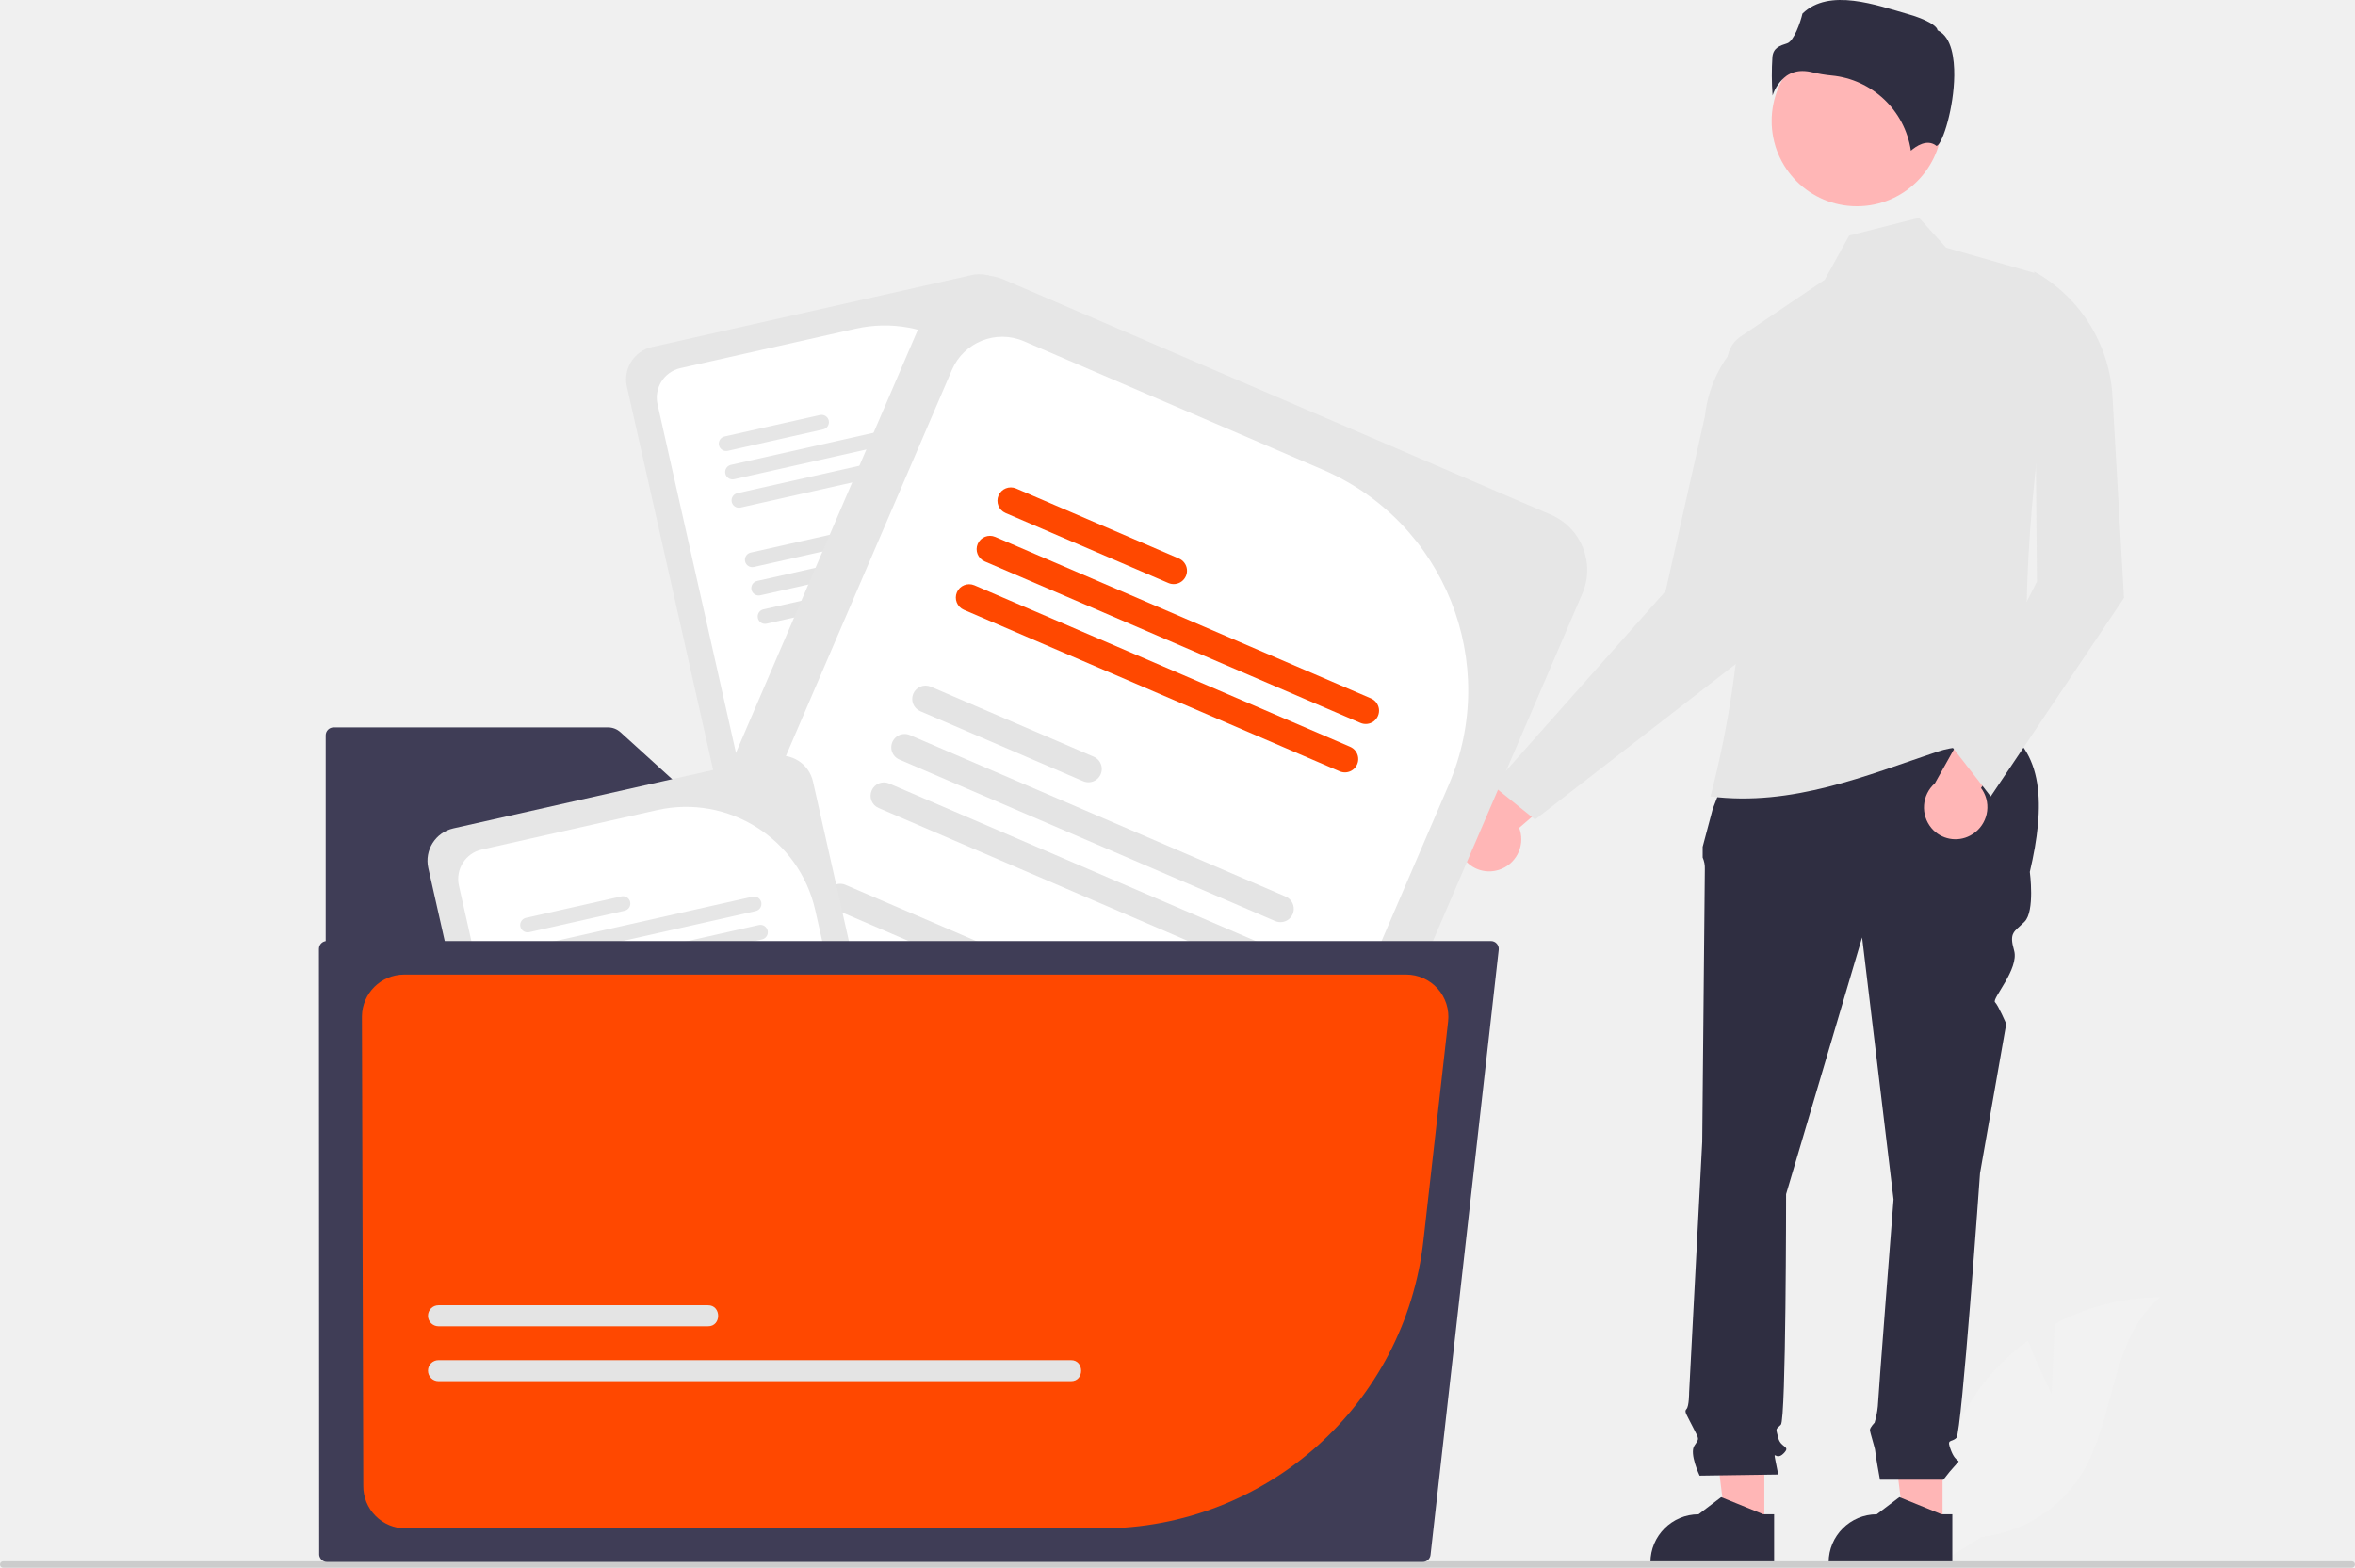
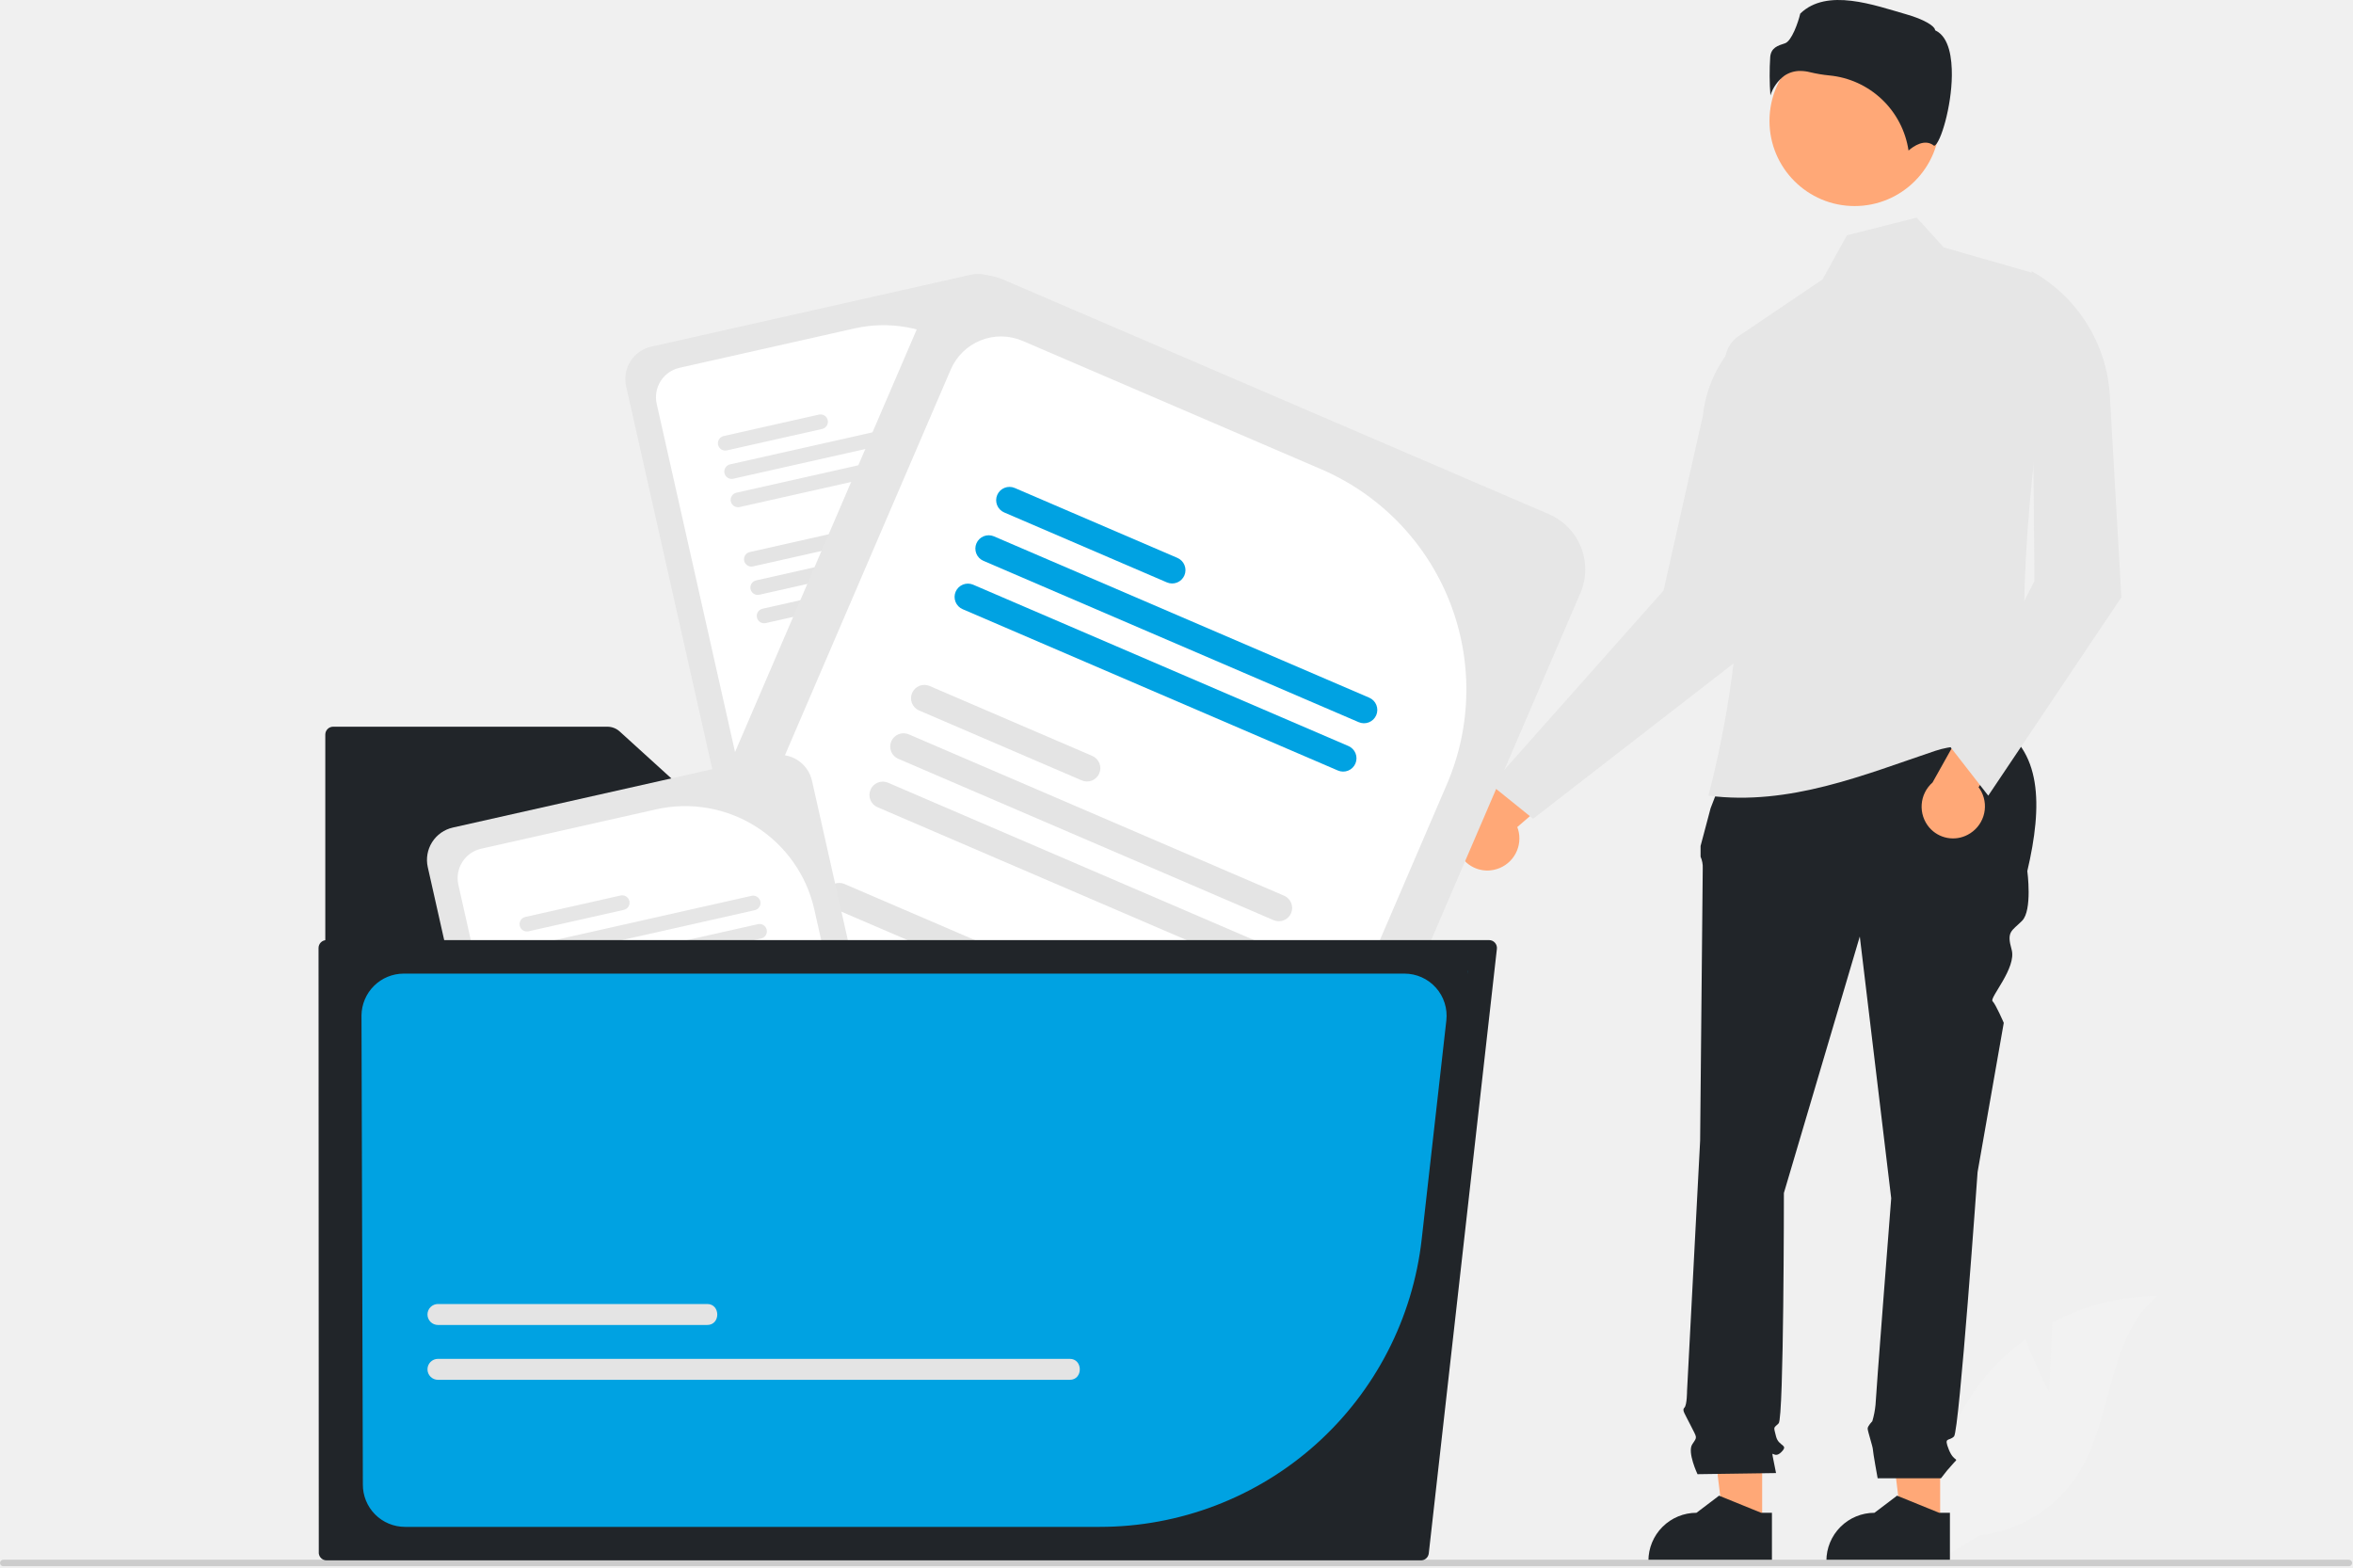
- <svg xmlns="http://www.w3.org/2000/svg" data-name="Layer 1" width="865.67" height="576.443" viewBox="0 0 865.67 576.443">
-   <path d="M716.982,481.915a11.798,11.798,0,0,0,9.173-13.773,11.592,11.592,0,0,0-.567-1.968l31.471-27.129-20.575-5.821-26.731,26.655a11.841,11.841,0,0,0-5.662,15.631,11.529,11.529,0,0,0,12.891,6.405Z" transform="translate(-167.165 -161.7783)" fill="#ffb6b6" />
-   <path d="M921.345,674.306l1.144-25.719a83.066,83.066,0,0,1,38.745-9.808c-18.608,15.214-16.283,44.541-28.899,65a49.964,49.964,0,0,1-36.639,23.089L880.123,736.402a83.724,83.724,0,0,1,17.647-67.845A80.873,80.873,0,0,1,912.633,654.747C916.363,664.581,921.345,674.306,921.345,674.306Z" transform="translate(-167.165 -161.7783)" fill="#f2f2f2" />
-   <polygon points="714.057 561.388 699.956 561.387 693.248 507 714.059 507.001 714.057 561.388" fill="#ffb6b6" />
-   <path d="M884.817,736.834l-45.466-.002v-.575a17.697,17.697,0,0,1,17.697-17.696h.001l8.305-6.301,15.495,6.301,3.969 0Z" transform="translate(-167.165 -161.7783)" fill="#2f2e41" />
-   <polygon points="648.548 561.388 634.448 561.387 627.74 507 648.551 507.001 648.548 561.388" fill="#ffb6b6" />
-   <path d="M819.309,736.834l-45.466-.002v-.575a17.697,17.697,0,0,1,17.697-17.696h.001l8.305-6.301,15.495,6.301,3.969 0Z" transform="translate(-167.165 -161.7783)" fill="#2f2e41" />
-   <path d="M809.61,425.826l91.715,2.293c17.419,9.461,17.683,29.938,11.976,54.25,0,0,1.927,14.45-1.927,18.304s-5.78,3.853-3.853,10.597-8.253,17.758-7.017,18.994,4.126,7.98,4.126,7.98l-9.634,54.911s-6.743,95.372-8.67,97.299-3.853,0-1.927,4.817,3.853,2.89,1.927,4.817a70.949,70.949,0,0,0-4.817,5.78H858.22s-1.756-9.634-1.756-10.597-1.927-6.743-1.927-7.707,1.703-2.666,1.703-2.666a31.694,31.694,0,0,0,1.187-6.004c0-1.927,5.78-76.105,5.78-76.105l-11.56-96.335L823.71,600.861s0,82.848-1.927,84.775-1.927.963-.963,4.817,4.817,2.89,1.927,5.78-3.853-1.927-2.89,2.89l.963,4.817-28.901.413s-3.853-8.12-1.927-11.01,1.811-2.101-.539-6.831-3.314-5.693-2.351-6.656.963-6.087.963-6.087l4.817-92.175s.963-97.299.963-100.189a9.609,9.609,0,0,0-.8-4.334v-3.923l3.69-13.9Z" transform="translate(-167.165 -161.7783)" fill="#2f2e41" />
-   <path d="M715.921,450.623l15.5,12.5,84.5-65.5-5-114h0a46.039,46.039,0,0,0-17.023,31.103l-14.477,64.397Z" transform="translate(-167.165 -161.7783)" fill="#e6e6e6" />
-   <path d="M795.921,454.623c29.911,3.823,57.469-7.759,83.5-16.5,11.752-3.946,23.59.173,34.5-6.5-4.718-46.467-.137-98.808,9.884-154.586a13.217,13.217,0,0,0-8.986-14.946l-32.291-9.264-9.942-10.968L846.909,248.377l-8.988,16.246-30.888,20.87a11.292,11.292,0,0,0-4.808,11.28A370.22,370.22,0,0,1,795.921,454.623Z" transform="translate(-167.165 -161.7783)" fill="#e6e6e6" />
-   <path d="M891.382,469.005a11.798,11.798,0,0,0,5.067-15.753,11.592,11.592,0,0,0-1.083-1.739l22.874-34.687-21.383.014-18.444,32.937a11.841,11.841,0,0,0-1.182,16.583,11.529,11.529,0,0,0,14.15,2.645Z" transform="translate(-167.165 -161.7783)" fill="#ffb6b6" />
-   <path d="M884.921,436.623l14,18,49-73-4.238-74.163a56.096,56.096,0,0,0-28.762-45.837h0l1,114Z" transform="translate(-167.165 -161.7783)" fill="#e6e6e6" />
-   <circle cx="682.576" cy="44.502" r="31.335" fill="#ffb6b6" />
-   <path d="M829.775,187.89a14.807,14.807,0,0,1,3.593.472,51.139,51.139,0,0,0,7.033,1.179,32.59,32.59,0,0,1,29.182,27.643c1.821-1.588,5.964-4.508,9.36-1.794h0c.052.043.082.065.201.009,2.255-1.07,6.259-14.239,6.38-25.834.064-6.154-.905-14.013-5.882-16.502l-.262-.131-.069-.285c-.332-1.384-4.048-3.748-10.505-5.587-11.735-3.342-29.227-9.854-39.077-.271-.745,3.23-3.171,10.144-5.621,10.927-2.713.867-5.056,1.616-5.425,4.944a101.999,101.999,0,0,0,.067,14.219,14.522,14.522,0,0,1,5.159-7.247A10.225,10.225,0,0,1,829.775,187.89Z" transform="translate(-167.165 -161.7783)" fill="#2f2e41" />
-   <path d="M1032.835,737.032a1.186,1.186,0,0,1-1.19,1.19H168.355a1.19,1.19,0,0,1,0-2.38h863.29A1.187,1.187,0,0,1,1032.835,737.032Z" transform="translate(-167.165 -161.7783)" fill="#ccc" />
-   <path d="M524.442,262.901,406.817,289.364a12.201,12.201,0,0,0-9.215,14.565l32.254,143.365,138.203-31.093a6.056,6.056,0,0,0,2.993-1.652L539.007,272.116A12.201,12.201,0,0,0,524.442,262.901Z" transform="translate(-167.165 -161.7783)" fill="#e6e6e6" />
-   <path d="M481.715,282.642l-64.462,14.503a11.111,11.111,0,0,0-8.394,13.261l30.325,134.79,122.744-27.615-22.084-98.162A48.695,48.695,0,0,0,481.715,282.642Z" transform="translate(-167.165 -161.7783)" fill="#fff" />
-   <path d="M538.323,410.314l-80.921,18.206a2.703,2.703,0,1,0,1.187,5.275l80.921-18.206a2.703,2.703,0,1,0-1.187-5.275Z" transform="translate(-167.165 -161.7783)" fill="#e4e4e4" />
-   <path d="M535.976,399.883,455.055,418.088a2.706,2.706,0,0,0,1.188,5.28l80.921-18.206a2.706,2.706,0,1,0-1.188-5.28Z" transform="translate(-167.165 -161.7783)" fill="#e4e4e4" />
-   <path d="M487.788,399.77l-35.078,7.892a2.703,2.703,0,1,0,1.187,5.275l35.078-7.892a2.703,2.703,0,1,0-1.187-5.275Z" transform="translate(-167.165 -161.7783)" fill="#e4e4e4" />
-   <path d="M528.717,367.614l-80.921,18.206a2.706,2.706,0,0,0,1.188,5.28l80.921-18.206a2.706,2.706,0,1,0-1.188-5.28Z" transform="translate(-167.165 -161.7783)" fill="#e4e4e4" />
-   <path d="M526.371,357.188l-80.921,18.206a2.703,2.703,0,1,0,1.187,5.275l80.921-18.206a2.703,2.703,0,1,0-1.187-5.275Z" transform="translate(-167.165 -161.7783)" fill="#e4e4e4" />
-   <path d="M478.181,357.07l-35.078,7.892a2.706,2.706,0,0,0,1.188,5.28l35.078-7.892a2.706,2.706,0,1,0-1.188-5.28Z" transform="translate(-167.165 -161.7783)" fill="#e4e4e4" />
-   <path d="M519.11,324.914l-80.921,18.206a2.706,2.706,0,0,0,1.188,5.28l80.921-18.206a2.706,2.706,0,1,0-1.188-5.28Z" transform="translate(-167.165 -161.7783)" fill="#e6e6e6" />
-   <path d="M516.765,314.488l-80.921,18.206a2.706,2.706,0,0,0,1.188,5.28l80.921-18.206a2.706,2.706,0,1,0-1.188-5.28Z" transform="translate(-167.165 -161.7783)" fill="#e6e6e6" />
-   <path d="M468.574,314.371,433.496,322.262a2.706,2.706,0,0,0,1.188,5.28l35.078-7.892a2.706,2.706,0,1,0-1.188-5.28Z" transform="translate(-167.165 -161.7783)" fill="#e6e6e6" />
-   <path d="M289.779,429.241a2.895,2.895,0,0,0-2.892,2.892V731.181a2.896,2.896,0,0,0,2.892,2.893h374.946a2.895,2.895,0,0,0,2.892-2.893V480.137a2.895,2.895,0,0,0-2.892-2.893H449.53a8.765,8.765,0,0,1-5.907-2.282l-48.379-43.958a6.77,6.77,0,0,0-4.562-1.763Z" transform="translate(-167.165 -161.7783)" fill="#3f3d56" />
-   <path d="M737.242,351.025,536.479,264.713a22.116,22.116,0,0,0-29.019,11.569l-105.198,244.695,235.885,101.411a10.977,10.977,0,0,0,6.15.761l104.515-243.106A22.116,22.116,0,0,0,737.242,351.025Z" transform="translate(-167.165 -161.7783)" fill="#e6e6e6" />
-   <path d="M653.54,334.535,543.517,287.234a20.14,20.14,0,0,0-26.427,10.528L418.183,527.822l209.5,90.067L699.712,450.347A88.262,88.262,0,0,0,653.54,334.535Z" transform="translate(-167.165 -161.7783)" fill="#fff" />
-   <path d="M600.776,582.114l-138.117-59.379a4.9,4.9,0,1,0-3.871,9.003l138.117,59.379a4.9,4.9,0,1,0,3.871-9.003Z" transform="translate(-167.165 -161.7783)" fill="#e4e4e4" />
-   <path d="M608.43,564.309l-138.117-59.379a4.905,4.905,0,0,0-3.875,9.012l138.117,59.379a4.905,4.905,0,1,0,3.875-9.012Z" transform="translate(-167.165 -161.7783)" fill="#e4e4e4" />
-   <path d="M537.835,512.875,477.964,487.135a4.9,4.9,0,1,0-3.871,9.003l59.871,25.74a4.9,4.9,0,1,0,3.871-9.003Z" transform="translate(-167.165 -161.7783)" fill="#e4e4e4" />
-   <path d="M632.108,509.233l-138.117-59.379a4.905,4.905,0,0,0-3.875,9.012l138.117,59.379a4.905,4.905,0,1,0,3.875-9.012Z" transform="translate(-167.165 -161.7783)" fill="#e4e4e4" />
-   <path d="M639.759,491.438l-138.117-59.379a4.9,4.9,0,1,0-3.871,9.003l138.117,59.379a4.9,4.9,0,1,0,3.871-9.003Z" transform="translate(-167.165 -161.7783)" fill="#e4e4e4" />
-   <path d="M569.167,439.995,509.296,414.255a4.905,4.905,0,0,0-3.875,9.012l59.871,25.74a4.905,4.905,0,1,0,3.875-9.012Z" transform="translate(-167.165 -161.7783)" fill="#e4e4e4" />
-   <path d="M663.441,436.353l-138.117-59.379a4.905,4.905,0,0,0-3.875,9.012l138.117,59.379a4.905,4.905,0,1,0,3.875-9.012Z" transform="translate(-167.165 -161.7783)" fill="#ff4800" />
-   <path d="M671.091,418.558,532.974,359.179a4.905,4.905,0,0,0-3.875,9.012l138.117,59.379A4.905,4.905,0,1,0,671.091,418.558Z" transform="translate(-167.165 -161.7783)" fill="#ff4800" />
-   <path d="M600.5,367.115,540.628,341.375a4.905,4.905,0,0,0-3.875,9.012L596.625,376.127a4.905,4.905,0,1,0,3.875-9.012Z" transform="translate(-167.165 -161.7783)" fill="#ff4800" />
-   <path d="M451.442,439.901,333.817,466.364a12.201,12.201,0,0,0-9.215,14.565l32.254,143.365,138.203-31.093a6.056,6.056,0,0,0,2.993-1.652L466.007,449.116A12.201,12.201,0,0,0,451.442,439.901Z" transform="translate(-167.165 -161.7783)" fill="#e6e6e6" />
-   <path d="M408.715,459.642l-64.462,14.503a11.111,11.111,0,0,0-8.394,13.261l30.325,134.79,122.744-27.615-22.084-98.162A48.695,48.695,0,0,0,408.715,459.642Z" transform="translate(-167.165 -161.7783)" fill="#fff" />
-   <path d="M465.323,587.314l-80.921,18.206a2.703,2.703,0,1,0,1.187,5.275l80.921-18.206a2.703,2.703,0,1,0-1.187-5.275Z" transform="translate(-167.165 -161.7783)" fill="#e4e4e4" />
-   <path d="M462.976,576.883,382.055,595.088a2.706,2.706,0,0,0,1.188,5.28l80.921-18.206a2.706,2.706,0,1,0-1.188-5.28Z" transform="translate(-167.165 -161.7783)" fill="#e4e4e4" />
-   <path d="M414.788,576.77l-35.078,7.892a2.703,2.703,0,1,0,1.187,5.275l35.078-7.892a2.703,2.703,0,1,0-1.187-5.275Z" transform="translate(-167.165 -161.7783)" fill="#e4e4e4" />
-   <path d="M455.717,544.614l-80.921,18.206a2.706,2.706,0,0,0,1.188,5.28l80.921-18.206a2.706,2.706,0,1,0-1.188-5.28Z" transform="translate(-167.165 -161.7783)" fill="#e4e4e4" />
-   <path d="M453.371,534.188l-80.921,18.206a2.703,2.703,0,1,0,1.187,5.275l80.921-18.206a2.703,2.703,0,1,0-1.187-5.275Z" transform="translate(-167.165 -161.7783)" fill="#e4e4e4" />
-   <path d="M405.181,534.07l-35.078,7.892a2.706,2.706,0,0,0,1.188,5.28l35.078-7.892a2.706,2.706,0,1,0-1.188-5.28Z" transform="translate(-167.165 -161.7783)" fill="#e4e4e4" />
-   <path d="M446.11,501.914l-80.921,18.206a2.706,2.706,0,0,0,1.188,5.28l80.921-18.206a2.706,2.706,0,1,0-1.188-5.28Z" transform="translate(-167.165 -161.7783)" fill="#e6e6e6" />
-   <path d="M443.765,491.488l-80.921,18.206a2.706,2.706,0,0,0,1.188,5.28l80.921-18.206a2.706,2.706,0,1,0-1.188-5.28Z" transform="translate(-167.165 -161.7783)" fill="#e6e6e6" />
-   <path d="M395.574,491.371,360.496,499.262a2.706,2.706,0,0,0,1.188,5.28l35.078-7.892a2.706,2.706,0,1,0-1.188-5.28Z" transform="translate(-167.165 -161.7783)" fill="#e6e6e6" />
-   <path d="M287.294,507.787a2.892,2.892,0,0,0-2.892,2.891c0,.108.089,222.827.089,222.827a2.89,2.89,0,0,0,2.874,2.568H690.138a2.89,2.89,0,0,0,2.874-2.568L718.082,511.003a2.893,2.893,0,0,0-.717-2.251,2.859,2.859,0,0,0-2.156-.965Z" transform="translate(-167.165 -161.7783)" fill="#3f3d56" />
-   <path d="M315.717,520.117a15.555,15.555,0,0,0-15.509,15.374l.503,172.607A15.509,15.509,0,0,0,316.22,723.743H571.897A119.174,119.174,0,0,0,690.41,617.833l9.067-80.47a15.508,15.508,0,0,0-15.412-17.246Zm391.811,0-.046-1h.046Z" transform="translate(-167.165 -161.7783)" fill="#ff4800" />
-   <path d="M427.4,649.434H328.353a3.859,3.859,0,1,1,0-7.718h99.046C432.376,641.647,432.426,649.504,427.4,649.434Z" transform="translate(-167.165 -161.7783)" fill="#e4e4e4" />
-   <path d="M560.826,669.62H328.353a3.859,3.859,0,1,1,0-7.718H560.826C565.802,661.833,565.852,669.691,560.826,669.62Z" transform="translate(-167.165 -161.7783)" fill="#e4e4e4" />
+ <svg xmlns="http://www.w3.org/2000/svg" width="866" height="577" viewBox="0 0 866 577" fill="none">
+   <g clip-path="url(#clip0_155_1057)">
+     <path d="M549.817 320.137C552.847 319.504 555.506 317.705 557.222 315.129C558.938 312.552 559.573 309.404 558.989 306.364C558.859 305.693 558.669 305.034 558.422 304.396L589.893 277.267L569.318 271.446L542.587 298.101C539.779 299.44 537.611 301.831 536.552 304.756C535.492 307.681 535.626 310.905 536.925 313.732C538.029 316.104 539.906 318.03 542.248 319.194C544.591 320.358 547.26 320.69 549.817 320.137Z" fill="#FFA877" />
+     <path d="M754.18 512.528L755.324 486.808C767.248 480.434 780.548 477.068 794.069 477C775.46 492.214 777.786 521.541 765.17 542C761.186 548.351 755.824 553.724 749.482 557.721C743.139 561.718 735.978 564.236 728.53 565.089L712.958 574.624C710.821 562.712 711.292 550.478 714.339 538.765C717.385 527.053 722.935 516.14 730.605 506.779C734.96 501.57 739.953 496.93 745.468 492.968C749.197 502.803 754.18 512.528 754.18 512.528Z" fill="#F2F2F2" />
+     <path d="M714.057 561.388L699.956 561.387L693.248 507L714.059 507.001L714.057 561.388Z" fill="#FFA877" />
+     <path d="M717.652 575.056L672.187 575.054V574.479C672.187 569.786 674.051 565.285 677.37 561.966C680.689 558.648 685.19 556.783 689.883 556.783H689.884L698.189 550.482L713.684 556.784L717.653 556.784L717.652 575.056Z" fill="#212529" />
+     <path d="M648.548 561.388L634.448 561.387L627.74 507L648.551 507.001L648.548 561.388Z" fill="#FFA877" />
+     <path d="M652.144 575.056L606.679 575.054V574.479C606.679 569.786 608.544 565.285 611.862 561.966C615.181 558.648 619.682 556.783 624.375 556.783H624.376L632.681 550.482L648.176 556.784L652.145 556.784L652.144 575.056Z" fill="#212529" />
+     <path d="M642.445 264.048L734.16 266.341C751.579 275.802 751.843 296.279 746.136 320.591C746.136 320.591 748.063 335.041 744.209 338.894C740.356 342.748 738.429 342.748 740.356 349.491C742.282 356.235 732.103 367.249 733.339 368.485C734.576 369.722 737.466 376.465 737.466 376.465L727.832 431.376C727.832 431.376 721.089 526.748 719.162 528.675C717.235 530.602 715.309 528.675 717.235 533.492C719.162 538.309 721.089 536.382 719.162 538.309C717.455 540.149 715.847 542.078 714.345 544.089H691.054C691.054 544.089 689.298 534.455 689.298 533.492C689.298 532.528 687.371 526.748 687.371 525.785C687.371 524.822 689.074 523.119 689.074 523.119C689.663 521.16 690.06 519.15 690.261 517.115C690.261 515.188 696.042 441.01 696.042 441.01L684.481 344.674L656.544 439.083C656.544 439.083 656.544 521.932 654.617 523.858C652.691 525.785 652.691 524.822 653.654 528.675C654.617 532.528 658.471 531.565 655.581 534.455C652.691 537.345 651.727 532.528 652.691 537.345L653.654 542.162L624.753 542.575C624.753 542.575 620.9 534.455 622.827 531.565C624.753 528.675 624.638 529.464 622.287 524.734C619.937 520.005 618.973 519.041 619.937 518.078C620.9 517.115 620.9 511.991 620.9 511.991L625.717 419.816C625.717 419.816 626.68 322.517 626.68 319.627C626.753 318.14 626.479 316.657 625.88 315.293V311.371L629.57 297.47L642.445 264.048Z" fill="#212529" />
+     <path d="M548.756 288.845L564.256 301.345L648.756 235.845L643.756 121.845C639.004 125.647 635.052 130.353 632.13 135.692C629.208 141.03 627.374 146.895 626.733 152.948L612.256 217.345L548.756 288.845Z" fill="#E6E6E6" />
+     <path d="M628.756 292.845C658.667 296.667 686.225 285.086 712.256 276.345C724.008 272.399 735.846 276.518 746.756 269.845C742.038 223.378 746.619 171.037 756.64 115.259C757.211 112.101 756.615 108.843 754.961 106.093C753.308 103.343 750.71 101.288 747.653 100.312L715.362 91.048L705.42 80.08L679.744 86.599L670.756 102.845L639.868 123.715C638.065 124.932 636.653 126.645 635.8 128.646C634.947 130.647 634.69 132.852 635.061 134.995C644.34 187.453 642.19 241.295 628.756 292.845Z" fill="#E6E6E6" />
+     <path d="M724.217 307.227C726.959 305.791 729.027 303.334 729.975 300.387C730.923 297.441 730.675 294.239 729.284 291.474C728.975 290.863 728.613 290.281 728.201 289.735L751.075 255.048L729.693 255.062L711.249 287.999C708.913 290.054 707.48 292.945 707.258 296.048C707.037 299.151 708.046 302.217 710.067 304.582C711.776 306.563 714.107 307.903 716.679 308.384C719.25 308.865 721.908 308.457 724.217 307.227Z" fill="#FFA877" />
+     <path d="M717.756 274.845L731.756 292.845L780.756 219.845L776.518 145.682C775.978 136.236 773.058 127.08 768.029 119.066C763.001 111.052 756.026 104.44 747.756 99.845L748.756 213.845L717.756 274.845Z" fill="#E6E6E6" />
+     <path d="M682.576 75.837C699.882 75.837 713.911 61.808 713.911 44.502C713.911 27.196 699.882 13.166 682.576 13.166C665.27 13.166 651.24 27.196 651.24 44.502C651.24 61.808 665.27 75.837 682.576 75.837Z" fill="#FFA877" />
+     <path d="M662.61 26.112C663.823 26.121 665.029 26.28 666.203 26.583C668.517 27.14 670.867 27.534 673.236 27.763C680.491 28.445 687.307 31.539 692.597 36.55C697.886 41.56 701.344 48.199 702.418 55.406C704.239 53.819 708.382 50.898 711.778 53.612C711.83 53.655 711.86 53.678 711.979 53.621C714.235 52.551 718.238 39.382 718.36 27.787C718.424 21.632 717.455 13.774 712.477 11.285L712.215 11.154L712.146 10.869C711.814 9.484 708.098 7.121 701.641 5.282C689.906 1.939 672.414 -4.572 662.564 5.011C661.818 8.241 659.393 15.154 656.943 15.938C654.231 16.805 651.888 17.554 651.518 20.881C651.21 25.617 651.232 30.368 651.585 35.101C652.505 32.205 654.309 29.67 656.744 27.854C658.476 26.688 660.523 26.08 662.61 26.112Z" fill="#212529" />
+     <path d="M865.67 575.253C865.67 575.41 865.64 575.565 865.58 575.709C865.521 575.854 865.433 575.985 865.322 576.096C865.212 576.207 865.081 576.294 864.936 576.354C864.791 576.413 864.636 576.444 864.48 576.443H1.19C0.874 576.443 0.572 576.318 0.349 576.095C0.125 575.872 0 575.569 0 575.253C0 574.938 0.125 574.635 0.349 574.412C0.572 574.189 0.874 574.063 1.19 574.063H864.48C864.636 574.063 864.791 574.093 864.936 574.153C865.081 574.213 865.212 574.3 865.322 574.411C865.433 574.522 865.521 574.653 865.58 574.798C865.64 574.942 865.67 575.097 865.67 575.253Z" fill="#CCCCCC" />
+     <path d="M357.277 101.122L239.652 127.586C236.501 128.298 233.761 130.232 232.033 132.963C230.305 135.693 229.732 138.998 230.437 142.151L262.691 285.515L400.894 254.423C402.029 254.171 403.069 253.597 403.887 252.771L371.842 110.337C371.129 107.186 369.196 104.446 366.465 102.718C363.735 100.991 360.43 100.417 357.277 101.122Z" fill="#E6E6E6" />
+     <path d="M314.55 120.863L250.089 135.366C247.219 136.014 244.723 137.775 243.15 140.261C241.576 142.747 241.053 145.755 241.694 148.627L272.019 283.417L394.763 255.802L372.679 157.64C369.834 145.063 362.116 134.127 351.219 127.233C340.321 120.338 327.134 118.047 314.55 120.863Z" fill="white" />
+     <path d="M371.159 248.536L290.237 266.741C289.89 266.819 289.562 266.964 289.271 267.168C288.98 267.372 288.733 267.632 288.542 267.932C288.352 268.232 288.223 268.567 288.162 268.917C288.101 269.268 288.11 269.626 288.188 269.973C288.266 270.32 288.412 270.648 288.617 270.938C288.822 271.229 289.082 271.476 289.382 271.666C289.683 271.856 290.018 271.984 290.368 272.044C290.719 272.104 291.077 272.095 291.424 272.016L372.345 253.81C372.693 253.733 373.021 253.589 373.312 253.384C373.603 253.18 373.851 252.92 374.042 252.62C374.232 252.32 374.362 251.985 374.423 251.634C374.484 251.284 374.475 250.925 374.397 250.578C374.319 250.231 374.173 249.903 373.968 249.612C373.763 249.322 373.502 249.075 373.201 248.885C372.901 248.695 372.565 248.567 372.215 248.507C371.864 248.447 371.505 248.457 371.159 248.536Z" fill="#E4E4E4" />
+     <path d="M368.812 238.104L287.89 256.31C287.19 256.468 286.581 256.897 286.198 257.503C285.814 258.11 285.687 258.844 285.844 259.544C286.002 260.244 286.431 260.853 287.038 261.237C287.644 261.621 288.378 261.748 289.078 261.59L370 243.385C370.347 243.307 370.675 243.161 370.965 242.956C371.256 242.752 371.503 242.492 371.693 242.191C371.883 241.891 372.012 241.556 372.072 241.206C372.133 240.856 372.124 240.497 372.046 240.15C371.968 239.804 371.823 239.476 371.618 239.185C371.413 238.895 371.153 238.648 370.853 238.458C370.552 238.268 370.218 238.139 369.868 238.078C369.517 238.017 369.159 238.026 368.812 238.104Z" fill="#E4E4E4" />
+     <path d="M320.623 237.992L285.545 245.884C284.845 246.041 284.237 246.47 283.853 247.076C283.47 247.682 283.343 248.415 283.501 249.115C283.658 249.814 284.087 250.423 284.693 250.806C285.298 251.189 286.032 251.316 286.731 251.159L321.809 243.267C322.157 243.19 322.485 243.045 322.776 242.841C323.067 242.636 323.315 242.377 323.506 242.076C323.696 241.776 323.826 241.441 323.887 241.091C323.948 240.74 323.939 240.382 323.861 240.035C323.783 239.688 323.637 239.359 323.432 239.069C323.227 238.778 322.966 238.531 322.666 238.341C322.365 238.152 322.029 238.023 321.679 237.963C321.328 237.903 320.969 237.913 320.623 237.992Z" fill="#E4E4E4" />
+     <path d="M361.552 205.836L280.631 224.041C280.284 224.119 279.956 224.265 279.666 224.47C279.375 224.674 279.128 224.934 278.938 225.235C278.554 225.841 278.427 226.575 278.585 227.276C278.742 227.976 279.171 228.585 279.778 228.968C280.384 229.352 281.118 229.479 281.819 229.322L362.74 211.116C363.087 211.038 363.415 210.893 363.705 210.688C363.996 210.483 364.243 210.223 364.433 209.923C364.623 209.622 364.752 209.288 364.813 208.937C364.873 208.587 364.864 208.229 364.786 207.882C364.708 207.535 364.563 207.207 364.358 206.917C364.153 206.626 363.893 206.379 363.593 206.189C363.293 205.999 362.958 205.87 362.608 205.809C362.258 205.749 361.899 205.758 361.552 205.836Z" fill="#E4E4E4" />
+     <path d="M359.206 195.41L278.285 213.615C277.938 213.693 277.61 213.838 277.319 214.042C277.028 214.247 276.78 214.506 276.59 214.806C276.4 215.107 276.271 215.441 276.21 215.792C276.149 216.142 276.158 216.501 276.236 216.847C276.314 217.194 276.46 217.522 276.664 217.813C276.869 218.103 277.13 218.35 277.43 218.54C277.731 218.73 278.066 218.858 278.416 218.918C278.766 218.979 279.125 218.969 279.472 218.89L360.393 200.685C360.74 200.607 361.068 200.462 361.358 200.257C361.649 200.053 361.896 199.793 362.086 199.493C362.276 199.193 362.405 198.858 362.466 198.508C362.527 198.158 362.518 197.8 362.44 197.453C362.362 197.107 362.216 196.779 362.012 196.489C361.807 196.198 361.547 195.951 361.247 195.761C360.946 195.572 360.612 195.443 360.262 195.383C359.912 195.322 359.553 195.331 359.206 195.41Z" fill="#E4E4E4" />
+     <path d="M311.016 195.292L275.938 203.184C275.592 203.262 275.264 203.407 274.973 203.612C274.683 203.817 274.435 204.077 274.245 204.377C274.055 204.678 273.926 205.012 273.866 205.363C273.805 205.713 273.814 206.071 273.892 206.418C273.97 206.765 274.116 207.093 274.32 207.383C274.525 207.674 274.785 207.921 275.085 208.111C275.386 208.301 275.721 208.43 276.071 208.491C276.421 208.551 276.78 208.542 277.126 208.464L312.204 200.572C312.551 200.494 312.879 200.349 313.17 200.144C313.46 199.939 313.707 199.679 313.897 199.379C314.087 199.079 314.216 198.744 314.277 198.394C314.338 198.044 314.329 197.685 314.251 197.338C314.173 196.992 314.027 196.664 313.822 196.373C313.618 196.083 313.358 195.835 313.057 195.645C312.757 195.455 312.422 195.326 312.072 195.266C311.722 195.205 311.363 195.214 311.016 195.292Z" fill="#E4E4E4" />
+     <path d="M351.945 163.136L271.023 181.341C270.323 181.499 269.714 181.928 269.33 182.535C268.947 183.141 268.82 183.875 268.977 184.576C269.135 185.276 269.564 185.885 270.17 186.269C270.777 186.652 271.511 186.779 272.211 186.622L353.133 168.416C353.479 168.338 353.807 168.193 354.098 167.988C354.388 167.783 354.636 167.523 354.826 167.223C355.016 166.922 355.145 166.588 355.205 166.238C355.266 165.887 355.257 165.529 355.179 165.182C355.101 164.835 354.955 164.507 354.751 164.217C354.546 163.926 354.286 163.679 353.986 163.489C353.685 163.299 353.35 163.17 353 163.109C352.65 163.049 352.291 163.058 351.945 163.136Z" fill="#E6E6E6" />
+     <path d="M349.6 152.71L268.679 170.915C268.332 170.993 268.004 171.139 267.713 171.344C267.423 171.548 267.176 171.808 266.986 172.109C266.602 172.715 266.475 173.449 266.632 174.15C266.79 174.85 267.219 175.459 267.826 175.842C268.432 176.226 269.166 176.353 269.867 176.196L350.788 157.99C351.135 157.912 351.463 157.767 351.753 157.562C352.044 157.357 352.291 157.097 352.481 156.797C352.671 156.496 352.8 156.162 352.861 155.811C352.921 155.461 352.912 155.103 352.834 154.756C352.756 154.409 352.611 154.081 352.406 153.791C352.201 153.5 351.941 153.253 351.641 153.063C351.341 152.873 351.006 152.744 350.656 152.683C350.305 152.623 349.947 152.632 349.6 152.71Z" fill="#E6E6E6" />
+     <path d="M301.409 152.592L266.331 160.484C265.631 160.642 265.022 161.071 264.638 161.678C264.254 162.284 264.127 163.018 264.285 163.718C264.442 164.419 264.872 165.028 265.478 165.411C266.085 165.795 266.819 165.922 267.519 165.765L302.597 157.873C302.944 157.795 303.272 157.649 303.562 157.444C303.853 157.24 304.1 156.98 304.29 156.679C304.48 156.379 304.609 156.044 304.67 155.694C304.73 155.344 304.721 154.985 304.643 154.639C304.565 154.292 304.42 153.964 304.215 153.673C304.01 153.383 303.75 153.136 303.45 152.946C303.15 152.756 302.815 152.627 302.465 152.566C302.114 152.505 301.756 152.514 301.409 152.592Z" fill="#E6E6E6" />
+     <path d="M122.614 267.463C121.847 267.464 121.112 267.769 120.57 268.311C120.028 268.853 119.723 269.588 119.722 270.355V569.402C119.723 570.169 120.027 570.904 120.57 571.447C121.112 571.989 121.847 572.294 122.614 572.295H497.56C498.326 572.294 499.061 571.989 499.603 571.447C500.146 570.904 500.45 570.169 500.451 569.402V318.358C500.45 317.592 500.146 316.856 499.603 316.314C499.061 315.772 498.326 315.467 497.56 315.466H282.365C280.181 315.468 278.074 314.654 276.459 313.184L228.08 269.226C226.832 268.09 225.205 267.461 223.517 267.463H122.614Z" fill="#212529" />
+     <path d="M570.078 189.246L369.315 102.935C363.932 100.628 357.853 100.551 352.413 102.72C346.973 104.889 342.615 109.127 340.296 114.504L235.098 359.199L470.982 460.61C472.917 461.449 475.052 461.713 477.132 461.371L581.647 218.265C583.954 212.882 584.031 206.804 581.862 201.364C579.694 195.923 575.455 191.566 570.078 189.246Z" fill="#E6E6E6" />
+     <path d="M486.375 172.756L376.352 125.456C371.451 123.354 365.916 123.282 360.962 125.256C356.008 127.23 352.039 131.088 349.925 135.984L251.019 366.044L460.518 456.111L532.548 288.569C541.754 267.085 542.064 242.827 533.408 221.115C524.752 199.404 507.837 182.013 486.375 172.756Z" fill="white" />
+     <path d="M433.611 420.335L295.494 360.957C294.903 360.701 294.267 360.565 293.623 360.556C292.979 360.546 292.339 360.664 291.74 360.902C291.142 361.14 290.596 361.494 290.134 361.943C289.673 362.392 289.304 362.928 289.05 363.52C288.795 364.112 288.66 364.748 288.652 365.392C288.643 366.036 288.762 366.675 289.001 367.274C289.24 367.872 289.595 368.417 290.045 368.878C290.495 369.339 291.031 369.706 291.623 369.96L429.74 429.339C430.332 429.594 430.968 429.73 431.612 429.74C432.256 429.749 432.895 429.631 433.494 429.393C434.092 429.155 434.638 428.801 435.1 428.352C435.562 427.903 435.93 427.367 436.185 426.775C436.439 426.184 436.574 425.548 436.583 424.903C436.591 424.259 436.472 423.62 436.233 423.022C435.994 422.424 435.639 421.879 435.19 421.418C434.74 420.957 434.203 420.589 433.611 420.335Z" fill="#E4E4E4" />
+     <path d="M441.265 402.531L303.148 343.152C301.953 342.639 300.603 342.622 299.395 343.104C298.187 343.585 297.22 344.527 296.706 345.722C296.193 346.917 296.175 348.267 296.656 349.475C297.137 350.683 298.079 351.651 299.274 352.165L437.391 411.544C437.982 411.798 438.618 411.933 439.262 411.942C439.907 411.95 440.546 411.832 441.144 411.594C441.743 411.355 442.288 411.001 442.75 410.552C443.211 410.102 443.58 409.566 443.834 408.975C444.088 408.383 444.224 407.747 444.232 407.103C444.241 406.459 444.123 405.819 443.884 405.221C443.645 404.622 443.291 404.077 442.842 403.616C442.393 403.154 441.857 402.786 441.265 402.531Z" fill="#E4E4E4" />
+     <path d="M370.67 351.097L310.798 325.357C310.207 325.102 309.571 324.967 308.927 324.958C308.284 324.949 307.644 325.066 307.046 325.305C306.448 325.543 305.903 325.897 305.441 326.346C304.98 326.795 304.612 327.33 304.357 327.922C304.103 328.513 303.968 329.149 303.959 329.793C303.951 330.437 304.069 331.076 304.308 331.674C304.547 332.272 304.901 332.817 305.351 333.278C305.8 333.739 306.336 334.107 306.928 334.36L366.799 360.1C367.39 360.355 368.026 360.491 368.67 360.5C369.314 360.509 369.953 360.391 370.551 360.153C371.149 359.914 371.695 359.561 372.156 359.112C372.617 358.663 372.986 358.127 373.24 357.535C373.494 356.944 373.629 356.308 373.638 355.664C373.646 355.021 373.528 354.381 373.289 353.783C373.05 353.186 372.696 352.64 372.247 352.179C371.797 351.719 371.261 351.351 370.67 351.097Z" fill="#E4E4E4" />
+     <path d="M464.944 347.455L326.827 288.076C325.632 287.564 324.283 287.547 323.075 288.029C321.868 288.512 320.901 289.453 320.388 290.647C319.875 291.842 319.856 293.191 320.337 294.399C320.818 295.606 321.758 296.574 322.952 297.089L461.069 356.467C461.661 356.723 462.297 356.859 462.942 356.869C463.587 356.878 464.227 356.76 464.826 356.522C465.425 356.283 465.971 355.929 466.433 355.48C466.895 355.03 467.264 354.494 467.519 353.901C467.774 353.309 467.909 352.672 467.917 352.028C467.926 351.383 467.807 350.743 467.568 350.144C467.328 349.546 466.974 349 466.523 348.538C466.073 348.077 465.536 347.709 464.944 347.455Z" fill="#E4E4E4" />
+     <path d="M472.593 329.66L334.476 270.281C333.885 270.026 333.249 269.89 332.605 269.88C331.961 269.871 331.321 269.988 330.723 270.227C330.124 270.465 329.579 270.818 329.117 271.268C328.655 271.717 328.287 272.253 328.032 272.844C327.778 273.436 327.643 274.072 327.634 274.716C327.626 275.36 327.745 276 327.984 276.598C328.223 277.196 328.577 277.741 329.027 278.202C329.477 278.663 330.014 279.031 330.606 279.284L468.723 338.663C469.314 338.918 469.95 339.055 470.594 339.064C471.238 339.073 471.878 338.956 472.476 338.718C473.075 338.48 473.621 338.126 474.082 337.677C474.544 337.228 474.913 336.692 475.167 336.1C475.421 335.508 475.557 334.872 475.565 334.228C475.573 333.584 475.455 332.944 475.215 332.346C474.976 331.748 474.622 331.203 474.172 330.742C473.722 330.281 473.186 329.913 472.593 329.66Z" fill="#E4E4E4" />
+     <path d="M402.003 278.217L342.131 252.477C340.936 251.964 339.587 251.946 338.379 252.428C337.171 252.91 336.203 253.852 335.69 255.047C335.176 256.241 335.158 257.591 335.639 258.799C336.121 260.008 337.062 260.975 338.257 261.489L398.128 287.229C398.72 287.484 399.356 287.619 400.001 287.628C400.645 287.637 401.285 287.519 401.883 287.28C402.482 287.042 403.027 286.688 403.489 286.238C403.951 285.789 404.319 285.253 404.574 284.661C404.828 284.069 404.964 283.433 404.972 282.788C404.981 282.144 404.862 281.505 404.623 280.906C404.385 280.308 404.03 279.762 403.581 279.301C403.131 278.839 402.595 278.471 402.003 278.217Z" fill="#E4E4E4" />
+     <path d="M496.275 274.575L358.158 215.196C356.963 214.684 355.614 214.668 354.408 215.15C353.201 215.632 352.234 216.574 351.721 217.768C351.208 218.962 351.189 220.311 351.67 221.518C352.15 222.726 353.09 223.693 354.284 224.208L492.401 283.587C492.992 283.842 493.629 283.978 494.273 283.986C494.917 283.995 495.557 283.877 496.155 283.638C496.754 283.4 497.299 283.046 497.761 282.596C498.223 282.147 498.591 281.611 498.846 281.019C499.1 280.427 499.236 279.791 499.244 279.147C499.253 278.502 499.134 277.863 498.896 277.264C498.657 276.666 498.303 276.12 497.853 275.659C497.403 275.197 496.867 274.829 496.275 274.575Z" fill="#00A2E2" />
+     <path d="M503.926 256.78L365.809 197.401C364.614 196.889 363.265 196.872 362.058 197.354C360.85 197.836 359.884 198.778 359.37 199.972C358.857 201.166 358.839 202.516 359.319 203.723C359.8 204.931 360.741 205.899 361.934 206.413L500.051 265.792C500.644 266.049 501.28 266.186 501.926 266.196C502.571 266.206 503.212 266.089 503.812 265.851C504.412 265.613 504.959 265.258 505.421 264.809C505.884 264.359 506.253 263.822 506.508 263.229C506.763 262.636 506.898 261.999 506.907 261.353C506.915 260.708 506.795 260.068 506.556 259.468C506.316 258.869 505.96 258.323 505.509 257.862C505.057 257.401 504.52 257.033 503.926 256.78Z" fill="#00A2E2" />
+     <path d="M433.335 205.336L373.464 179.597C372.269 179.084 370.919 179.066 369.711 179.548C368.503 180.03 367.536 180.972 367.022 182.166C366.508 183.361 366.49 184.711 366.971 185.919C367.453 187.127 368.394 188.095 369.589 188.609L429.46 214.349C430.052 214.604 430.688 214.739 431.333 214.748C431.977 214.757 432.617 214.639 433.215 214.4C433.814 214.162 434.359 213.807 434.821 213.358C435.283 212.909 435.651 212.373 435.906 211.781C436.16 211.189 436.296 210.553 436.304 209.908C436.313 209.264 436.194 208.624 435.955 208.026C435.717 207.428 435.362 206.882 434.913 206.421C434.463 205.959 433.927 205.591 433.335 205.336Z" fill="#00A2E2" />
+     <path d="M284.277 278.122L166.652 304.586C163.501 305.298 160.761 307.232 159.033 309.963C157.305 312.693 156.732 315.998 157.437 319.151L189.691 462.515L327.894 431.423C329.029 431.171 330.069 430.597 330.887 429.771L298.842 287.337C298.129 284.186 296.196 281.446 293.465 279.718C290.735 277.991 287.43 277.417 284.277 278.122Z" fill="#E6E6E6" />
+     <path d="M241.55 297.863L177.089 312.366C174.219 313.014 171.723 314.775 170.15 317.261C168.576 319.747 168.053 322.755 168.694 325.627L199.019 460.417L321.763 432.802L299.679 334.64C296.834 322.063 289.116 311.127 278.219 304.233C267.321 297.338 254.134 295.047 241.55 297.863Z" fill="white" />
+     <path d="M298.159 425.536L217.237 443.741C216.89 443.819 216.562 443.964 216.271 444.168C215.98 444.372 215.733 444.632 215.542 444.932C215.352 445.232 215.223 445.567 215.162 445.917C215.101 446.268 215.11 446.626 215.188 446.973C215.266 447.32 215.412 447.648 215.617 447.938C215.822 448.229 216.082 448.476 216.382 448.666C216.683 448.856 217.018 448.984 217.368 449.044C217.719 449.104 218.077 449.095 218.424 449.016L299.345 430.811C299.693 430.733 300.021 430.589 300.312 430.384C300.603 430.18 300.851 429.92 301.042 429.62C301.232 429.32 301.362 428.985 301.423 428.634C301.484 428.284 301.475 427.925 301.397 427.578C301.319 427.231 301.173 426.903 300.968 426.612C300.763 426.322 300.502 426.075 300.201 425.885C299.901 425.695 299.565 425.567 299.215 425.507C298.864 425.447 298.505 425.457 298.159 425.536Z" fill="#E4E4E4" />
+     <path d="M295.812 415.104L214.89 433.31C214.19 433.468 213.581 433.897 213.198 434.503C212.814 435.11 212.687 435.844 212.844 436.544C213.002 437.244 213.431 437.853 214.038 438.237C214.644 438.621 215.378 438.748 216.078 438.59L297 420.385C297.7 420.227 298.309 419.798 298.693 419.191C299.077 418.585 299.204 417.851 299.046 417.15C298.889 416.45 298.459 415.841 297.853 415.458C297.246 415.074 296.512 414.947 295.812 415.104Z" fill="#E4E4E4" />
+     <path d="M247.623 414.992L212.545 422.884C212.198 422.962 211.871 423.107 211.58 423.312C211.29 423.516 211.043 423.776 210.853 424.076C210.664 424.376 210.535 424.711 210.474 425.06C210.414 425.41 210.423 425.768 210.501 426.115C210.578 426.461 210.724 426.789 210.928 427.079C211.133 427.369 211.393 427.616 211.693 427.806C211.993 427.996 212.327 428.125 212.677 428.185C213.027 428.246 213.385 428.237 213.731 428.159L248.809 420.267C249.157 420.19 249.485 420.045 249.776 419.841C250.067 419.636 250.315 419.377 250.506 419.076C250.696 418.776 250.826 418.441 250.887 418.091C250.948 417.741 250.939 417.382 250.861 417.035C250.783 416.688 250.637 416.359 250.432 416.069C250.227 415.778 249.966 415.531 249.666 415.341C249.365 415.152 249.029 415.023 248.679 414.963C248.328 414.903 247.969 414.913 247.623 414.992Z" fill="#E4E4E4" />
+     <path d="M288.552 382.836L207.631 401.041C207.284 401.119 206.956 401.265 206.666 401.47C206.375 401.674 206.128 401.934 205.938 402.235C205.554 402.841 205.427 403.575 205.585 404.276C205.742 404.976 206.171 405.585 206.778 405.968C207.384 406.352 208.118 406.479 208.819 406.322L289.74 388.116C290.44 387.959 291.049 387.529 291.433 386.923C291.817 386.316 291.944 385.582 291.786 384.882C291.629 384.182 291.2 383.573 290.593 383.189C289.986 382.805 289.252 382.678 288.552 382.836Z" fill="#E4E4E4" />
+     <path d="M286.206 372.41L205.285 390.615C204.938 390.693 204.61 390.838 204.319 391.042C204.028 391.246 203.78 391.506 203.59 391.806C203.4 392.107 203.271 392.441 203.21 392.792C203.149 393.142 203.158 393.501 203.236 393.847C203.314 394.194 203.46 394.522 203.664 394.813C203.869 395.103 204.13 395.35 204.43 395.54C204.731 395.73 205.066 395.858 205.416 395.918C205.766 395.979 206.125 395.969 206.472 395.89L287.393 377.685C287.74 377.607 288.068 377.462 288.358 377.257C288.649 377.053 288.896 376.793 289.086 376.493C289.276 376.193 289.405 375.858 289.466 375.508C289.527 375.158 289.518 374.8 289.44 374.453C289.362 374.107 289.216 373.779 289.012 373.489C288.807 373.198 288.547 372.951 288.247 372.761C287.946 372.572 287.612 372.443 287.262 372.383C286.912 372.322 286.553 372.331 286.206 372.41Z" fill="#E4E4E4" />
+     <path d="M238.015 372.292L202.937 380.184C202.237 380.341 201.628 380.771 201.244 381.377C200.861 381.984 200.734 382.718 200.891 383.418C201.049 384.118 201.478 384.727 202.084 385.111C202.691 385.495 203.425 385.622 204.125 385.464L239.203 377.572C239.904 377.415 240.513 376.986 240.896 376.379C241.28 375.773 241.407 375.038 241.25 374.338C241.092 373.638 240.663 373.029 240.056 372.645C239.45 372.262 238.716 372.135 238.015 372.292Z" fill="#E4E4E4" />
+     <path d="M278.945 340.136L198.023 358.341C197.677 358.419 197.349 358.565 197.058 358.77C196.768 358.974 196.52 359.234 196.33 359.535C195.947 360.141 195.82 360.875 195.977 361.576C196.135 362.276 196.564 362.885 197.17 363.269C197.777 363.652 198.511 363.779 199.211 363.622L280.133 345.416C280.479 345.338 280.807 345.193 281.098 344.988C281.388 344.783 281.636 344.523 281.826 344.223C282.016 343.922 282.145 343.588 282.205 343.238C282.266 342.887 282.257 342.529 282.179 342.182C282.101 341.835 281.955 341.507 281.751 341.217C281.546 340.926 281.286 340.679 280.986 340.489C280.685 340.299 280.35 340.17 280 340.109C279.65 340.049 279.291 340.058 278.945 340.136Z" fill="#E6E6E6" />
+     <path d="M276.6 329.71L195.679 347.915C195.332 347.993 195.004 348.139 194.713 348.344C194.423 348.548 194.176 348.808 193.986 349.109C193.602 349.715 193.475 350.449 193.632 351.15C193.79 351.85 194.219 352.459 194.826 352.842C195.432 353.226 196.166 353.353 196.867 353.196L277.788 334.99C278.488 334.833 279.097 334.403 279.481 333.797C279.865 333.19 279.992 332.456 279.834 331.756C279.677 331.056 279.247 330.447 278.641 330.063C278.034 329.679 277.3 329.552 276.6 329.71Z" fill="#E6E6E6" />
+     <path d="M228.409 329.592L193.331 337.484C192.631 337.642 192.022 338.071 191.638 338.678C191.254 339.284 191.127 340.018 191.285 340.718C191.442 341.419 191.872 342.028 192.478 342.411C193.085 342.795 193.819 342.922 194.519 342.765L229.597 334.873C229.944 334.795 230.272 334.649 230.562 334.444C230.853 334.24 231.1 333.98 231.29 333.679C231.48 333.379 231.609 333.044 231.67 332.694C231.73 332.344 231.721 331.985 231.643 331.639C231.565 331.292 231.42 330.964 231.215 330.673C231.01 330.383 230.75 330.136 230.45 329.946C230.15 329.756 229.815 329.627 229.465 329.566C229.114 329.505 228.756 329.514 228.409 329.592Z" fill="#E6E6E6" />
+     <path d="M120.13 346.009C119.75 346.009 119.374 346.083 119.023 346.229C118.672 346.374 118.353 346.587 118.085 346.855C117.816 347.124 117.603 347.443 117.458 347.793C117.312 348.144 117.237 348.52 117.237 348.9C117.237 349.008 117.326 571.727 117.326 571.727C117.406 572.433 117.742 573.086 118.273 573.56C118.803 574.034 119.489 574.295 120.2 574.295H522.973C523.684 574.296 524.37 574.034 524.901 573.56C525.431 573.086 525.768 572.433 525.847 571.727L550.917 349.225C550.963 348.82 550.923 348.411 550.799 348.023C550.676 347.635 550.472 347.277 550.2 346.974C549.931 346.668 549.598 346.424 549.227 346.258C548.855 346.092 548.452 346.007 548.044 346.009L120.13 346.009Z" fill="#212529" />
+     <path d="M148.552 358.339C144.465 358.351 140.548 359.97 137.646 362.847C134.744 365.724 133.09 369.627 133.043 373.713L133.546 546.32C133.528 548.368 133.916 550.4 134.687 552.297C135.459 554.194 136.598 555.92 138.04 557.375C139.482 558.829 141.198 559.984 143.089 560.772C144.979 561.559 147.007 561.965 149.055 561.965H404.732C434.056 561.984 462.358 551.192 484.223 531.652C506.088 512.112 519.982 485.196 523.246 456.055L532.313 375.585C532.557 373.415 532.341 371.219 531.678 369.138C531.015 367.058 529.92 365.141 528.466 363.513C527.011 361.885 525.229 360.583 523.236 359.691C521.243 358.8 519.084 358.339 516.901 358.339H148.552ZM540.363 358.339L540.317 357.339H540.363V358.339Z" fill="#00A2E2" />
+     <path d="M260.234 487.656H161.188C160.165 487.656 159.183 487.25 158.459 486.526C157.736 485.802 157.329 484.821 157.329 483.797C157.329 482.774 157.736 481.792 158.459 481.069C159.183 480.345 160.165 479.938 161.188 479.938H260.234C265.211 479.869 265.261 487.726 260.234 487.656Z" fill="#E4E4E4" />
+     <path d="M393.661 507.842H161.188C160.165 507.842 159.183 507.436 158.459 506.712C157.736 505.988 157.329 505.007 157.329 503.983C157.329 502.96 157.736 501.978 158.459 501.254C159.183 500.531 160.165 500.124 161.188 500.124H393.661C398.637 500.055 398.687 507.912 393.661 507.842Z" fill="#E4E4E4" />
+   </g>
+   <defs>
+     <clipPath id="clip0_155_1057">
+       <rect width="865.67" height="576.443" fill="white" />
+     </clipPath>
+   </defs>
</svg>
